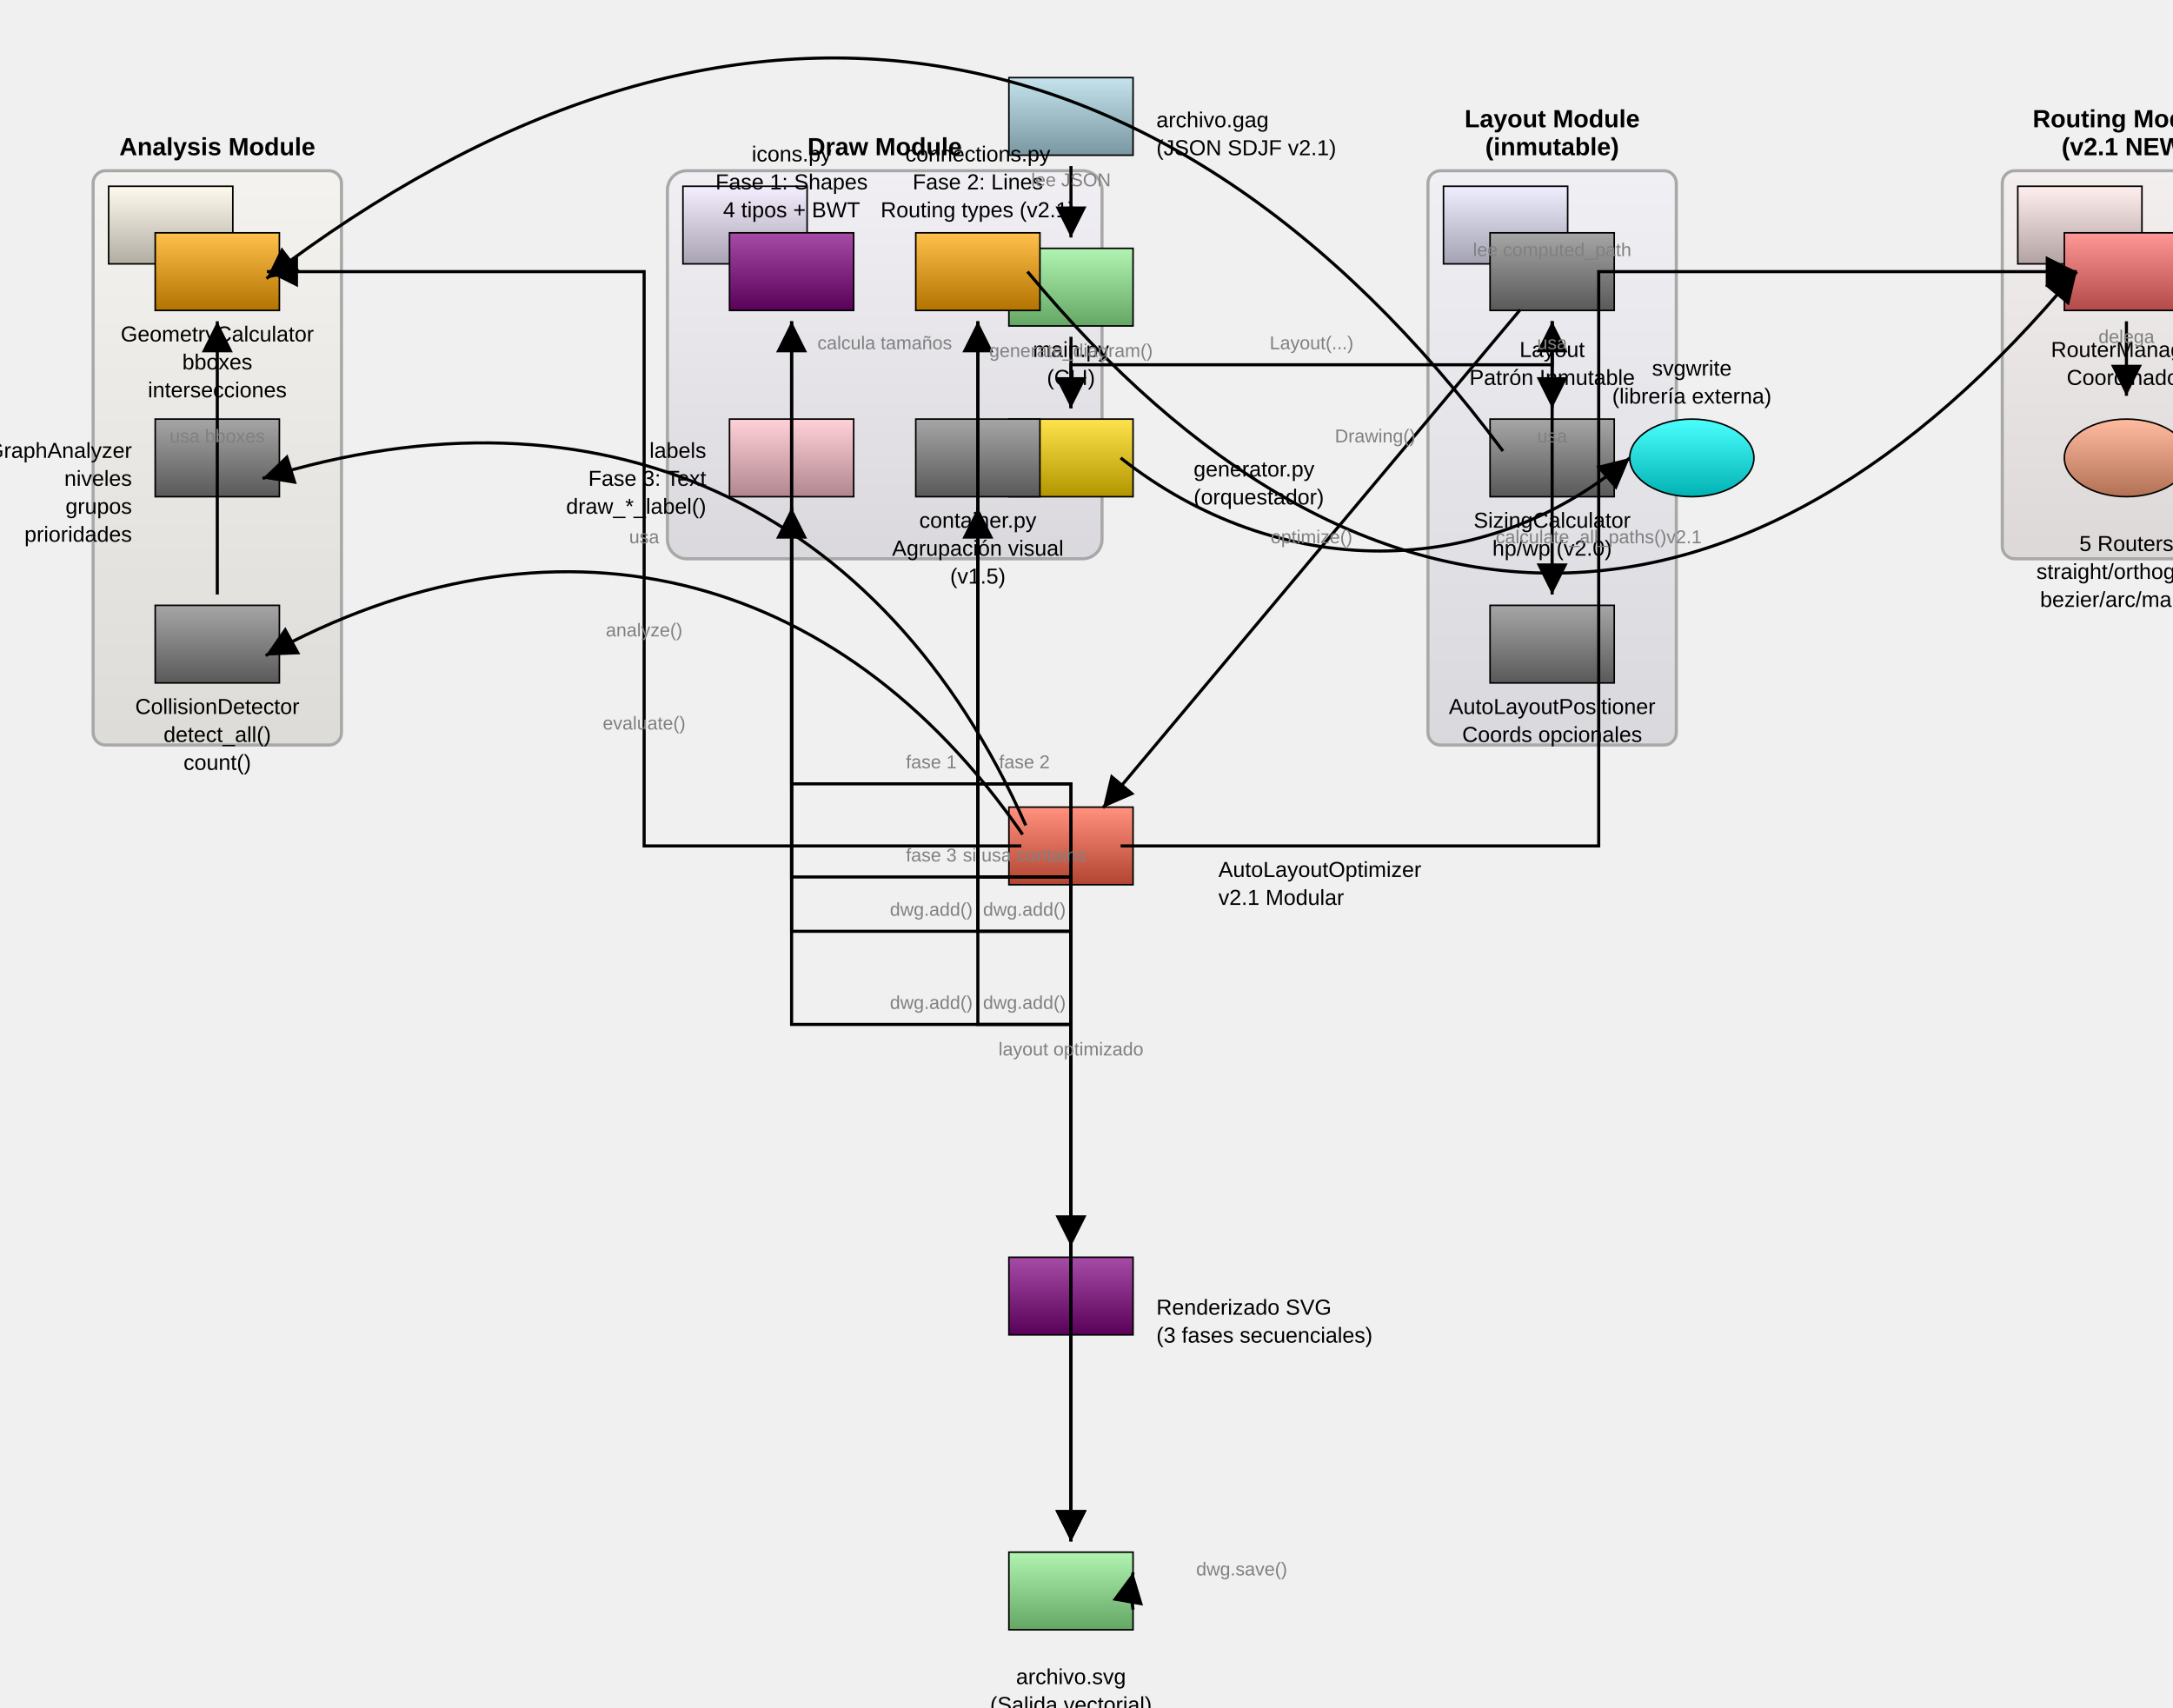
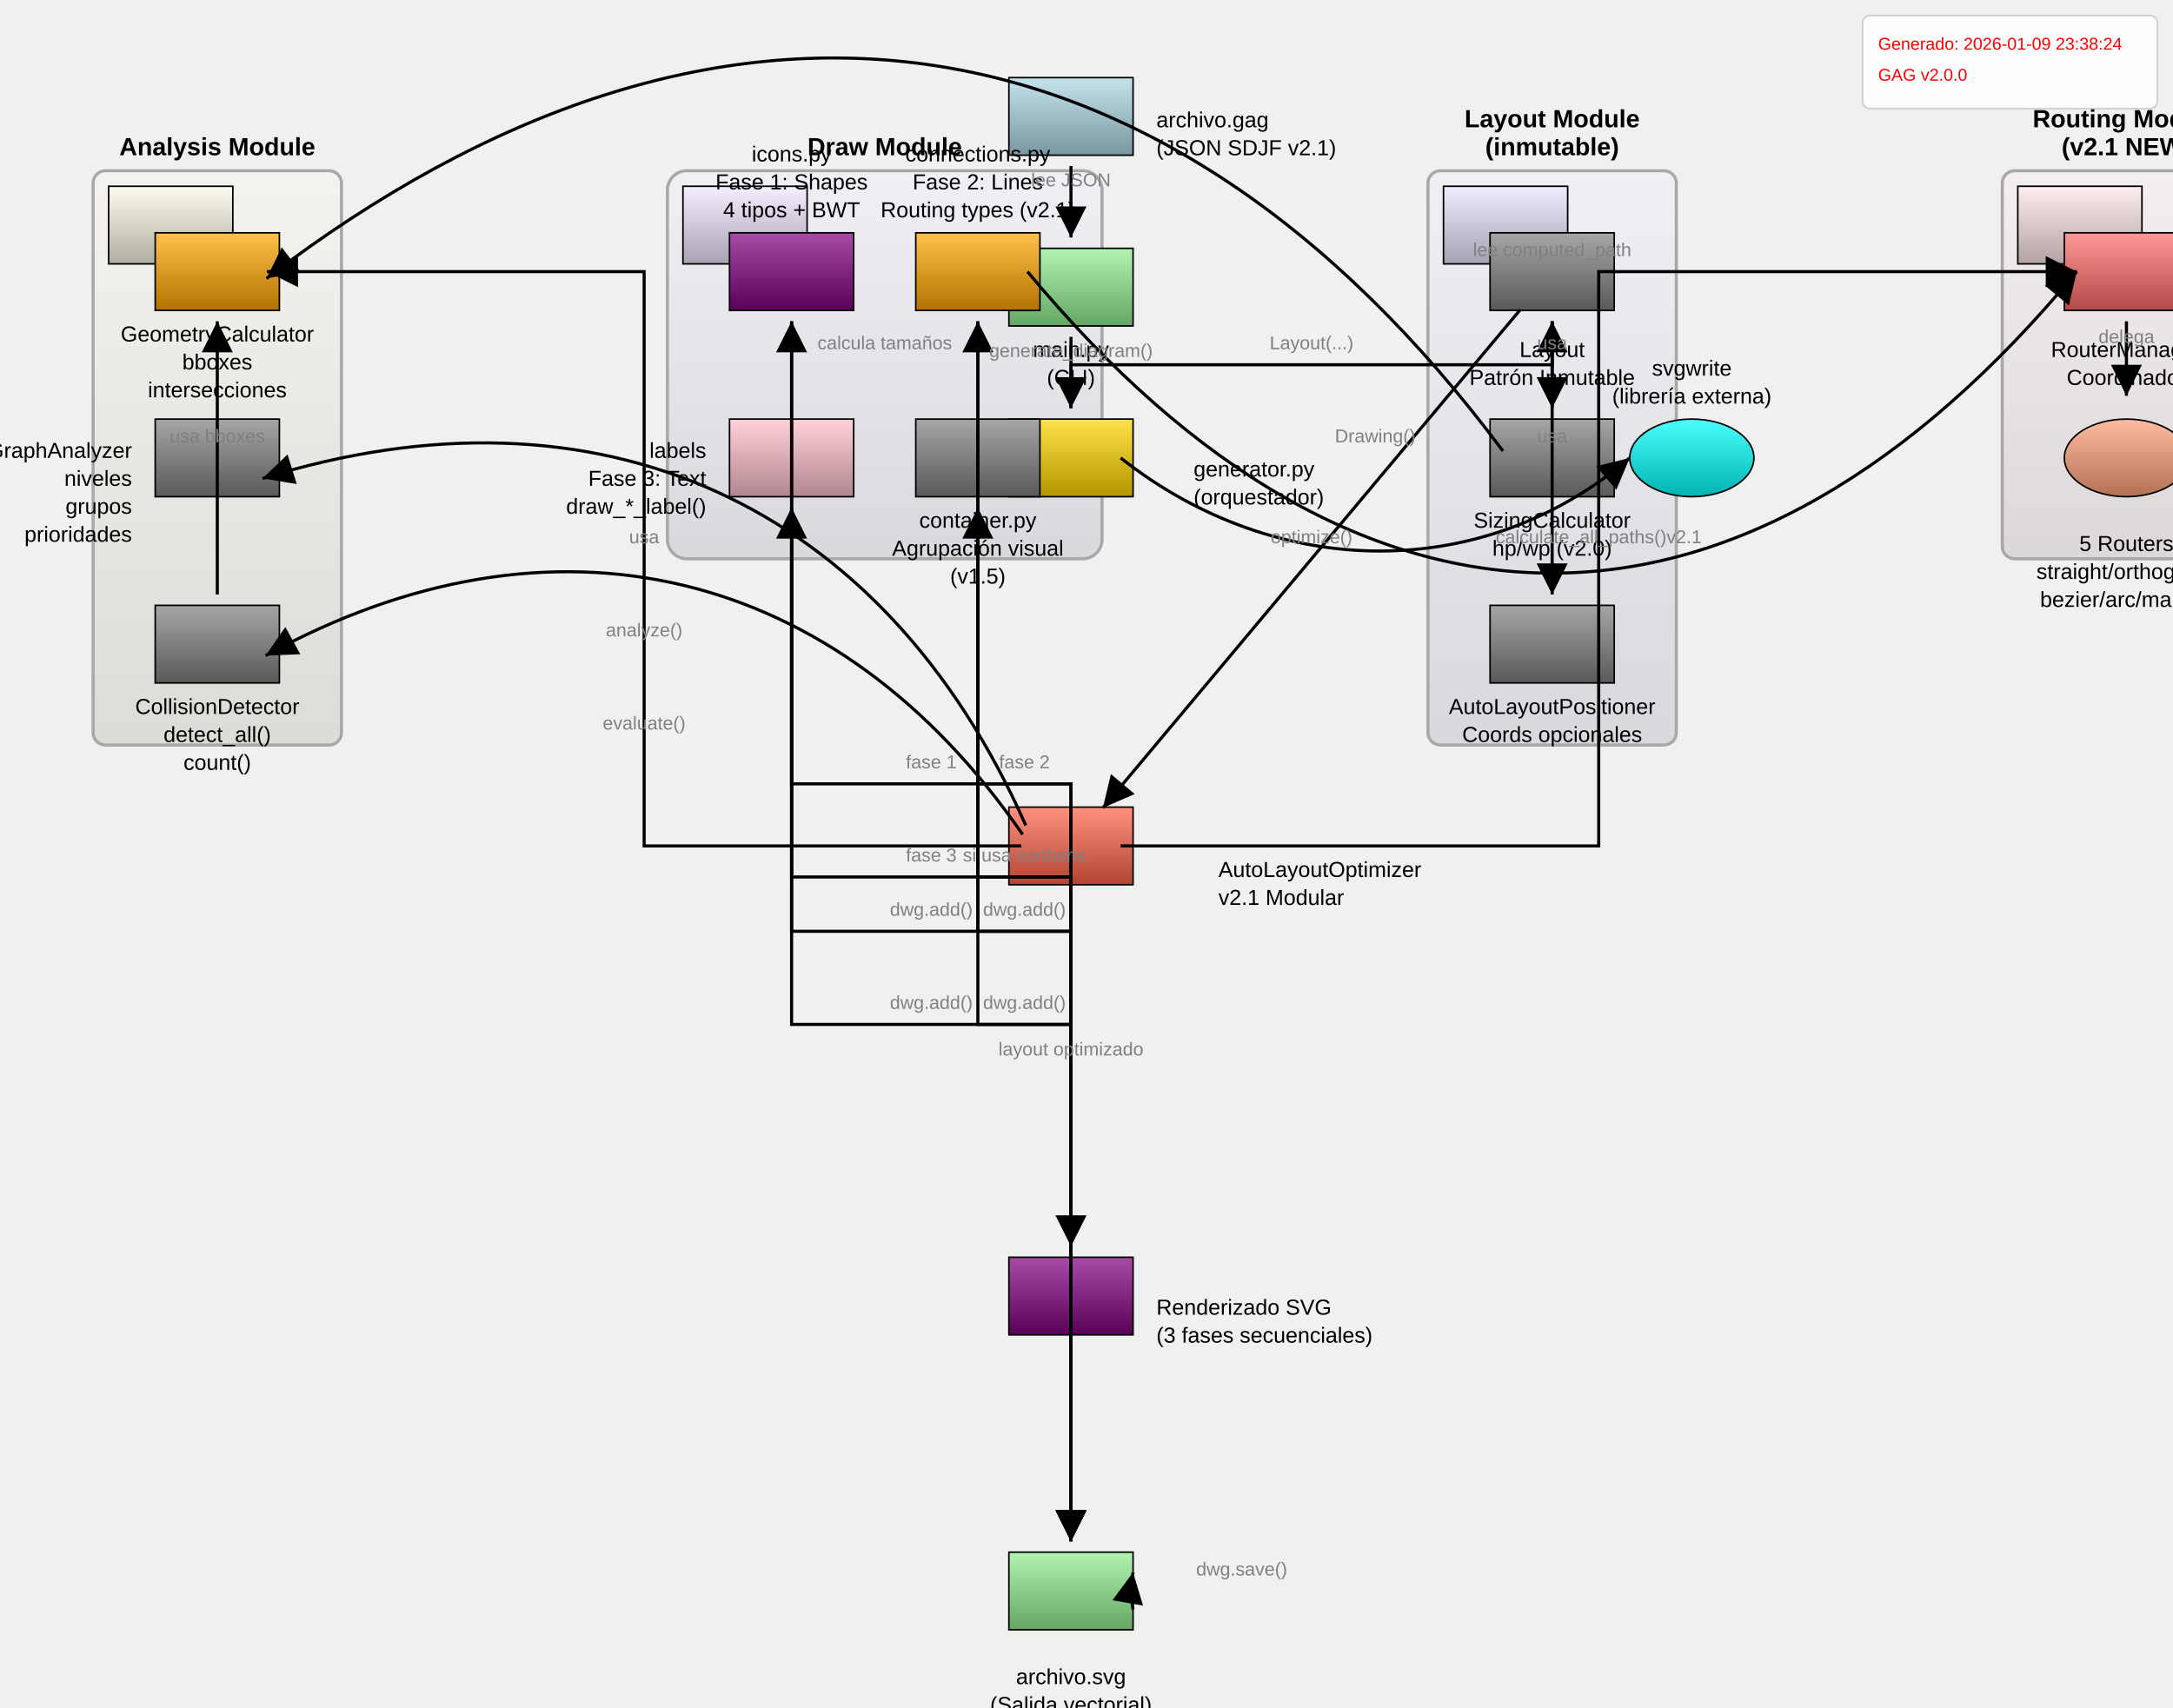
<svg xmlns="http://www.w3.org/2000/svg" baseProfile="full" height="1100" version="1.1" viewBox="0,0,1400,1100" width="1400">
  <defs>
    <marker id="arrow-end" markerHeight="10" markerWidth="10" orient="auto" refX="10" refY="5">
      <path d="M 0 0 L 10 5 L 0 10 z" fill="black" />
    </marker>
    <marker id="arrow-start" markerHeight="10" markerWidth="10" orient="auto" refX="0" refY="5">
      <path d="M 10 0 L 0 5 L 10 10 z" fill="black" />
    </marker>
    <linearGradient id="gradient-layout_container" x1="0%" x2="0%" y1="0%" y2="100%">
      <stop offset="0%" stop-color="#eeeeff" />
      <stop offset="100%" stop-color="#a2a2b2" />
    </linearGradient>
    <linearGradient id="gradient-layout_container_icon" x1="0%" x2="0%" y1="0%" y2="100%">
      <stop offset="0%" stop-color="#eeeeff" />
      <stop offset="100%" stop-color="#a2a2b2" />
    </linearGradient>
    <linearGradient id="gradient-routing_container" x1="0%" x2="0%" y1="0%" y2="100%">
      <stop offset="0%" stop-color="#ffeeee" />
      <stop offset="100%" stop-color="#b2a2a2" />
    </linearGradient>
    <linearGradient id="gradient-routing_container_icon" x1="0%" x2="0%" y1="0%" y2="100%">
      <stop offset="0%" stop-color="#ffeeee" />
      <stop offset="100%" stop-color="#b2a2a2" />
    </linearGradient>
    <linearGradient id="gradient-analysis_container" x1="0%" x2="0%" y1="0%" y2="100%">
      <stop offset="0%" stop-color="#fffaee" />
      <stop offset="100%" stop-color="#b2ada2" />
    </linearGradient>
    <linearGradient id="gradient-analysis_container_icon" x1="0%" x2="0%" y1="0%" y2="100%">
      <stop offset="0%" stop-color="#fffaee" />
      <stop offset="100%" stop-color="#b2ada2" />
    </linearGradient>
    <linearGradient id="gradient-draw_container" x1="0%" x2="0%" y1="0%" y2="100%">
      <stop offset="0%" stop-color="#f4eeff" />
      <stop offset="100%" stop-color="#a8a2b2" />
    </linearGradient>
    <linearGradient id="gradient-draw_container_icon" x1="0%" x2="0%" y1="0%" y2="100%">
      <stop offset="0%" stop-color="#f4eeff" />
      <stop offset="100%" stop-color="#a8a2b2" />
    </linearGradient>
    <linearGradient id="gradient-input" x1="0%" x2="0%" y1="0%" y2="100%">
      <stop offset="0%" stop-color="#c5e3ed" />
      <stop offset="100%" stop-color="#7997a1" />
    </linearGradient>
    <linearGradient id="gradient-main" x1="0%" x2="0%" y1="0%" y2="100%">
      <stop offset="0%" stop-color="#b1f3b1" />
      <stop offset="100%" stop-color="#64a664" />
    </linearGradient>
    <linearGradient id="gradient-generator" x1="0%" x2="0%" y1="0%" y2="100%">
      <stop offset="0%" stop-color="#ffe34c" />
      <stop offset="100%" stop-color="#b29600" />
    </linearGradient>
    <linearGradient id="gradient-svgwrite" x1="0%" x2="0%" y1="0%" y2="100%">
      <stop offset="0%" stop-color="#4cffff" />
      <stop offset="100%" stop-color="#00b2b2" />
    </linearGradient>
    <linearGradient id="gradient-layout" x1="0%" x2="0%" y1="0%" y2="100%">
      <stop offset="0%" stop-color="#a6a6a6" />
      <stop offset="100%" stop-color="#595959" />
    </linearGradient>
    <linearGradient id="gradient-sizing" x1="0%" x2="0%" y1="0%" y2="100%">
      <stop offset="0%" stop-color="#a6a6a6" />
      <stop offset="100%" stop-color="#595959" />
    </linearGradient>
    <linearGradient id="gradient-positioner" x1="0%" x2="0%" y1="0%" y2="100%">
      <stop offset="0%" stop-color="#a6a6a6" />
      <stop offset="100%" stop-color="#595959" />
    </linearGradient>
    <linearGradient id="gradient-optimizer" x1="0%" x2="0%" y1="0%" y2="100%">
      <stop offset="0%" stop-color="#ff917e" />
      <stop offset="100%" stop-color="#b24531" />
    </linearGradient>
    <linearGradient id="gradient-router_mgr" x1="0%" x2="0%" y1="0%" y2="100%">
      <stop offset="0%" stop-color="#ff9797" />
      <stop offset="100%" stop-color="#b24a4a" />
    </linearGradient>
    <linearGradient id="gradient-routers" x1="0%" x2="0%" y1="0%" y2="100%">
      <stop offset="0%" stop-color="#ffbca1" />
      <stop offset="100%" stop-color="#b27055" />
    </linearGradient>
    <linearGradient id="gradient-geometry" x1="0%" x2="0%" y1="0%" y2="100%">
      <stop offset="0%" stop-color="#ffc04c" />
      <stop offset="100%" stop-color="#b27300" />
    </linearGradient>
    <linearGradient id="gradient-graph" x1="0%" x2="0%" y1="0%" y2="100%">
      <stop offset="0%" stop-color="#a6a6a6" />
      <stop offset="100%" stop-color="#595959" />
    </linearGradient>
    <linearGradient id="gradient-collision" x1="0%" x2="0%" y1="0%" y2="100%">
      <stop offset="0%" stop-color="#a6a6a6" />
      <stop offset="100%" stop-color="#595959" />
    </linearGradient>
    <linearGradient id="gradient-render" x1="0%" x2="0%" y1="0%" y2="100%">
      <stop offset="0%" stop-color="#a64ca6" />
      <stop offset="100%" stop-color="#590059" />
    </linearGradient>
    <linearGradient id="gradient-icons" x1="0%" x2="0%" y1="0%" y2="100%">
      <stop offset="0%" stop-color="#a64ca6" />
      <stop offset="100%" stop-color="#590059" />
    </linearGradient>
    <linearGradient id="gradient-connections" x1="0%" x2="0%" y1="0%" y2="100%">
      <stop offset="0%" stop-color="#ffc04c" />
      <stop offset="100%" stop-color="#b27300" />
    </linearGradient>
    <linearGradient id="gradient-labels" x1="0%" x2="0%" y1="0%" y2="100%">
      <stop offset="0%" stop-color="#ffd2da" />
      <stop offset="100%" stop-color="#b2868e" />
    </linearGradient>
    <linearGradient id="gradient-containers" x1="0%" x2="0%" y1="0%" y2="100%">
      <stop offset="0%" stop-color="#a6a6a6" />
      <stop offset="100%" stop-color="#595959" />
    </linearGradient>
    <linearGradient id="gradient-output" x1="0%" x2="0%" y1="0%" y2="100%">
      <stop offset="0%" stop-color="#b1f3b1" />
      <stop offset="100%" stop-color="#64a664" />
    </linearGradient>
  </defs>
+   <rect fill="white" fill-opacity="0.85" height="60" rx="5" ry="5" stroke="#CCCCCC" stroke-width="1" width="190" x="1200" y="10" />
+   <text fill="#FF0000" font-family="Arial, monospace" font-size="11px" x="1210" y="32">Generado: 2026-01-09 23:38:24</text>
+   <text fill="#FF0000" font-family="Arial, monospace" font-size="11px" x="1210" y="52">GAG v2.0.0</text>
  <rect fill="url(#gradient-layout_container)" height="370" opacity="0.3" rx="8.0" ry="8.0" stroke="black" stroke-width="2" width="160" x="920" y="110" />
  <rect fill="url(#gradient-layout_container_icon)" height="50" stroke="black" width="80" x="930" y="120" />
  <text fill="black" font-family="Arial, sans-serif" font-size="16px" font-weight="bold" text-anchor="middle" x="1000.0" y="82">Layout Module</text>
  <text fill="black" font-family="Arial, sans-serif" font-size="16px" font-weight="bold" text-anchor="middle" x="1000.0" y="100">(inmutable)</text>
  <rect fill="url(#gradient-routing_container)" height="250" opacity="0.3" rx="8.0" ry="8.0" stroke="black" stroke-width="2" width="160" x="1290" y="110" />
  <rect fill="url(#gradient-routing_container_icon)" height="50" stroke="black" width="80" x="1300" y="120" />
  <text fill="black" font-family="Arial, sans-serif" font-size="16px" font-weight="bold" text-anchor="middle" x="1370.0" y="82">Routing Module</text>
  <text fill="black" font-family="Arial, sans-serif" font-size="16px" font-weight="bold" text-anchor="middle" x="1370.0" y="100">(v2.1 NEW)</text>
  <rect fill="url(#gradient-analysis_container)" height="370" opacity="0.3" rx="8.0" ry="8.0" stroke="black" stroke-width="2" width="160" x="60" y="110" />
  <rect fill="url(#gradient-analysis_container_icon)" height="50" stroke="black" width="80" x="70" y="120" />
  <text fill="black" font-family="Arial, sans-serif" font-size="16px" font-weight="bold" text-anchor="middle" x="140.0" y="100">Analysis Module</text>
  <rect fill="url(#gradient-draw_container)" height="250" opacity="0.3" rx="12.5" ry="12.5" stroke="black" stroke-width="2" width="280" x="430" y="110" />
  <rect fill="url(#gradient-draw_container_icon)" height="50" stroke="black" width="80" x="440" y="120" />
  <text fill="black" font-family="Arial, sans-serif" font-size="16px" font-weight="bold" text-anchor="middle" x="570.0" y="100">Draw Module</text>
  <rect fill="url(#gradient-input)" height="50" stroke="black" width="80" x="650" y="50" />
  <rect fill="url(#gradient-main)" height="50" stroke="black" width="80" x="650" y="160" />
  <rect fill="url(#gradient-generator)" height="50" stroke="black" width="80" x="650" y="270" />
  <ellipse cx="1090.0" cy="295.0" fill="url(#gradient-svgwrite)" rx="40.0" ry="25.0" stroke="black" />
  <rect fill="url(#gradient-layout)" height="50" stroke="black" width="80" x="960" y="150" />
  <rect fill="url(#gradient-sizing)" height="50" stroke="black" width="80" x="960" y="270" />
  <rect fill="url(#gradient-positioner)" height="50" stroke="black" width="80" x="960" y="390" />
  <rect fill="url(#gradient-optimizer)" height="50" stroke="black" width="80" x="650" y="520" />
  <rect fill="url(#gradient-router_mgr)" height="50" stroke="black" width="80" x="1330" y="150" />
  <ellipse cx="1370.0" cy="295.0" fill="url(#gradient-routers)" rx="40.0" ry="25.0" stroke="black" />
  <rect fill="url(#gradient-geometry)" height="50" stroke="black" width="80" x="100" y="150" />
  <rect fill="url(#gradient-graph)" height="50" stroke="black" width="80" x="100" y="270" />
  <rect fill="url(#gradient-collision)" height="50" stroke="black" width="80" x="100" y="390" />
  <rect fill="url(#gradient-render)" height="50" stroke="black" width="80" x="650" y="810" />
  <rect fill="url(#gradient-icons)" height="50" stroke="black" width="80" x="470" y="150" />
  <rect fill="url(#gradient-connections)" height="50" stroke="black" width="80" x="590" y="150" />
  <rect fill="url(#gradient-labels)" height="50" stroke="black" width="80" x="470" y="270" />
  <rect fill="url(#gradient-containers)" height="50" stroke="black" width="80" x="590" y="270" />
  <rect fill="url(#gradient-output)" height="50" stroke="black" width="80" x="650" y="1000" />
  <line marker-end="url(#arrow-end)" stroke="black" stroke-width="2" x1="690.0" x2="690.0" y1="107.0" y2="153.0" />
  <line marker-end="url(#arrow-end)" stroke="black" stroke-width="2" x1="690.0" x2="690.0" y1="217.0" y2="263.0" />
  <path d="M 722.0,295.0 C 823.333,375.0 956.667,375.0 1050.0,295.0" fill="none" marker-end="url(#arrow-end)" stroke="black" stroke-width="2" />
  <polyline fill="none" marker-end="url(#arrow-end)" points="690.0,263.0 690.0,235.0 1000.0,235.0 1000.0,207.0" stroke="black" stroke-width="2" />
  <polyline fill="none" marker-end="url(#arrow-end)" points="1000.0,207.0 1000.0,263.0" stroke="black" stroke-width="2" />
  <polyline fill="none" marker-end="url(#arrow-end)" points="1000.0,207.0 1000.0,383.0" stroke="black" stroke-width="2" />
  <line marker-end="url(#arrow-end)" stroke="black" stroke-width="2" x1="979.449" x2="710.551" y1="199.529" y2="520.471" />
  <polyline fill="none" marker-end="url(#arrow-end)" points="722.0,545.0 1030.0,545.0 1030.0,175.0 1338.0,175.0" stroke="black" stroke-width="2" />
  <polyline fill="none" marker-end="url(#arrow-end)" points="1370.0,207.0 1370.0,255.0" stroke="black" stroke-width="2" />
  <polyline fill="none" marker-end="url(#arrow-end)" points="658.0,545.0 415.0,545.0 415.0,175.0 172.0,175.0" stroke="black" stroke-width="2" />
  <path d="M 660.868,531.758 C 569.167,324.167 385.833,240.833 169.132,308.242" fill="none" marker-end="url(#arrow-end)" stroke="black" stroke-width="2" />
  <path d="M 658.858,537.639 C 539.167,364.167 355.833,320.833 171.142,422.361" fill="none" marker-end="url(#arrow-end)" stroke="black" stroke-width="2" />
  <polyline fill="none" marker-end="url(#arrow-end)" points="140.0,383.0 140.0,207.0" stroke="black" stroke-width="2" />
  <path d="M 968.307,290.578 C 749.333,-3.0 462.667,-43.0 171.693,179.422" fill="none" marker-end="url(#arrow-end)" stroke="black" stroke-width="2" />
  <line marker-end="url(#arrow-end)" stroke="black" stroke-width="2" x1="690.0" x2="690.0" y1="577.0" y2="803.0" />
  <polyline fill="none" marker-end="url(#arrow-end)" points="690.0,803.0 690.0,505.0 510.0,505.0 510.0,207.0" stroke="black" stroke-width="2" />
  <polyline fill="none" marker-end="url(#arrow-end)" points="690.0,803.0 690.0,505.0 630.0,505.0 630.0,207.0" stroke="black" stroke-width="2" />
  <polyline fill="none" marker-end="url(#arrow-end)" points="690.0,803.0 690.0,565.0 510.0,565.0 510.0,327.0" stroke="black" stroke-width="2" />
  <polyline fill="none" marker-end="url(#arrow-end)" points="690.0,803.0 690.0,565.0 630.0,565.0 630.0,327.0" stroke="black" stroke-width="2" />
  <path d="M 662.0,175.0 C 876.667,434.0 1123.333,434.0 1338.0,175.0" fill="none" marker-end="url(#arrow-end)" stroke="black" stroke-width="2" />
  <polyline fill="none" marker-end="url(#arrow-end)" points="510.0,207.0 510.0,600.0 690.0,600.0 690.0,993.0" stroke="black" stroke-width="2" />
  <polyline fill="none" marker-end="url(#arrow-end)" points="630.0,207.0 630.0,600.0 690.0,600.0 690.0,993.0" stroke="black" stroke-width="2" />
  <polyline fill="none" marker-end="url(#arrow-end)" points="510.0,327.0 510.0,660.0 690.0,660.0 690.0,993.0" stroke="black" stroke-width="2" />
  <polyline fill="none" marker-end="url(#arrow-end)" points="630.0,327.0 630.0,660.0 690.0,660.0 690.0,993.0" stroke="black" stroke-width="2" />
  <path d="M 730.0,1037.0 A 70,70 0 0,1 730.0,1013.0" fill="none" marker-end="url(#arrow-end)" stroke="black" stroke-width="2" />
  <text fill="black" font-family="Arial, sans-serif" font-size="14px" text-anchor="start" x="745.0" y="82.0">archivo.gag</text>
  <text fill="black" font-family="Arial, sans-serif" font-size="14px" text-anchor="start" x="745.0" y="100.0">(JSON SDJF v2.1)</text>
  <text fill="black" font-family="Arial, sans-serif" font-size="14px" text-anchor="middle" x="690.0" y="230.0">main.py</text>
  <text fill="black" font-family="Arial, sans-serif" font-size="14px" text-anchor="middle" x="690.0" y="248.0">(CLI)</text>
  <text fill="black" font-family="Arial, sans-serif" font-size="14px" text-anchor="start" x="769.0" y="307.0">generator.py</text>
  <text fill="black" font-family="Arial, sans-serif" font-size="14px" text-anchor="start" x="769.0" y="325.0">(orquestador)</text>
  <text fill="black" font-family="Arial, sans-serif" font-size="14px" text-anchor="middle" x="1090.0" y="242">svgwrite</text>
  <text fill="black" font-family="Arial, sans-serif" font-size="14px" text-anchor="middle" x="1090.0" y="260">(librería externa)</text>
  <text fill="black" font-family="Arial, sans-serif" font-size="14px" text-anchor="middle" x="1000.0" y="230.0">Layout</text>
  <text fill="black" font-family="Arial, sans-serif" font-size="14px" text-anchor="middle" x="1000.0" y="248.0">Patrón Inmutable</text>
  <text fill="black" font-family="Arial, sans-serif" font-size="14px" text-anchor="middle" x="1000.0" y="340.0">SizingCalculator</text>
  <text fill="black" font-family="Arial, sans-serif" font-size="14px" text-anchor="middle" x="1000.0" y="358.0">hp/wp (v2.0)</text>
  <text fill="black" font-family="Arial, sans-serif" font-size="14px" text-anchor="middle" x="1000.0" y="460.0">AutoLayoutPositioner</text>
  <text fill="black" font-family="Arial, sans-serif" font-size="14px" text-anchor="middle" x="1000.0" y="478.0">Coords opcionales</text>
  <text fill="black" font-family="Arial, sans-serif" font-size="14px" text-anchor="start" x="785.0" y="565.0">AutoLayoutOptimizer</text>
  <text fill="black" font-family="Arial, sans-serif" font-size="14px" text-anchor="start" x="785.0" y="583.0">v2.1 Modular</text>
  <text fill="black" font-family="Arial, sans-serif" font-size="14px" text-anchor="middle" x="1370.0" y="230.0">RouterManager</text>
  <text fill="black" font-family="Arial, sans-serif" font-size="14px" text-anchor="middle" x="1370.0" y="248.0">Coordinador</text>
  <text fill="black" font-family="Arial, sans-serif" font-size="14px" text-anchor="middle" x="1370.0" y="355.0">5 Routers</text>
  <text fill="black" font-family="Arial, sans-serif" font-size="14px" text-anchor="middle" x="1370.0" y="373.0">straight/orthogonal</text>
  <text fill="black" font-family="Arial, sans-serif" font-size="14px" text-anchor="middle" x="1370.0" y="391.0">bezier/arc/manual</text>
  <text fill="black" font-family="Arial, sans-serif" font-size="14px" text-anchor="middle" x="140.0" y="220.0">GeometryCalculator</text>
  <text fill="black" font-family="Arial, sans-serif" font-size="14px" text-anchor="middle" x="140.0" y="238.0">bboxes</text>
  <text fill="black" font-family="Arial, sans-serif" font-size="14px" text-anchor="middle" x="140.0" y="256.0">intersecciones</text>
  <text fill="black" font-family="Arial, sans-serif" font-size="14px" text-anchor="end" x="85" y="295.0">GraphAnalyzer</text>
  <text fill="black" font-family="Arial, sans-serif" font-size="14px" text-anchor="end" x="85" y="313.0">niveles</text>
  <text fill="black" font-family="Arial, sans-serif" font-size="14px" text-anchor="end" x="85" y="331.0">grupos</text>
  <text fill="black" font-family="Arial, sans-serif" font-size="14px" text-anchor="end" x="85" y="349.0">prioridades</text>
  <text fill="black" font-family="Arial, sans-serif" font-size="14px" text-anchor="middle" x="140.0" y="460.0">CollisionDetector</text>
  <text fill="black" font-family="Arial, sans-serif" font-size="14px" text-anchor="middle" x="140.0" y="478.0">detect_all()</text>
  <text fill="black" font-family="Arial, sans-serif" font-size="14px" text-anchor="middle" x="140.0" y="496.0">count()</text>
  <text fill="black" font-family="Arial, sans-serif" font-size="14px" text-anchor="start" x="745.0" y="847.0">Renderizado SVG</text>
  <text fill="black" font-family="Arial, sans-serif" font-size="14px" text-anchor="start" x="745.0" y="865.0">(3 fases secuenciales)</text>
  <text fill="black" font-family="Arial, sans-serif" font-size="14px" text-anchor="middle" x="510.0" y="104">icons.py</text>
  <text fill="black" font-family="Arial, sans-serif" font-size="14px" text-anchor="middle" x="510.0" y="122">Fase 1: Shapes</text>
  <text fill="black" font-family="Arial, sans-serif" font-size="14px" text-anchor="middle" x="510.0" y="140">4 tipos + BWT</text>
  <text fill="black" font-family="Arial, sans-serif" font-size="14px" text-anchor="middle" x="630.0" y="104">connections.py</text>
  <text fill="black" font-family="Arial, sans-serif" font-size="14px" text-anchor="middle" x="630.0" y="122">Fase 2: Lines</text>
  <text fill="black" font-family="Arial, sans-serif" font-size="14px" text-anchor="middle" x="630.0" y="140">Routing types (v2.1)</text>
  <text fill="black" font-family="Arial, sans-serif" font-size="14px" text-anchor="end" x="455" y="295.0">labels</text>
  <text fill="black" font-family="Arial, sans-serif" font-size="14px" text-anchor="end" x="455" y="313.0">Fase 3: Text</text>
  <text fill="black" font-family="Arial, sans-serif" font-size="14px" text-anchor="end" x="455" y="331.0">draw_*_label()</text>
  <text fill="black" font-family="Arial, sans-serif" font-size="14px" text-anchor="middle" x="630.0" y="340.0">container.py</text>
  <text fill="black" font-family="Arial, sans-serif" font-size="14px" text-anchor="middle" x="630.0" y="358.0">Agrupación visual</text>
  <text fill="black" font-family="Arial, sans-serif" font-size="14px" text-anchor="middle" x="630.0" y="376.0">(v1.5)</text>
  <text fill="black" font-family="Arial, sans-serif" font-size="14px" text-anchor="middle" x="690.0" y="1085.0">archivo.svg</text>
  <text fill="black" font-family="Arial, sans-serif" font-size="14px" text-anchor="middle" x="690.0" y="1103.0">(Salida vectorial)</text>
  <text fill="gray" font-family="Arial, sans-serif" font-size="12px" text-anchor="middle" x="690.0" y="120.0">lee JSON</text>
  <text fill="gray" font-family="Arial, sans-serif" font-size="12px" text-anchor="middle" x="690.0" y="230.0">generate_diagram()</text>
  <text fill="gray" font-family="Arial, sans-serif" font-size="12px" text-anchor="middle" x="886.0" y="285.0">Drawing()</text>
  <text fill="gray" font-family="Arial, sans-serif" font-size="12px" text-anchor="middle" x="845.0" y="225.0">Layout(...)</text>
  <text fill="gray" font-family="Arial, sans-serif" font-size="12px" text-anchor="middle" x="1000.0" y="225.0">usa</text>
  <text fill="gray" font-family="Arial, sans-serif" font-size="12px" text-anchor="middle" x="1000.0" y="285.0">usa</text>
  <text fill="gray" font-family="Arial, sans-serif" font-size="12px" text-anchor="middle" x="845.0" y="350.0">optimize()</text>
  <text fill="gray" font-family="Arial, sans-serif" font-size="12px" text-anchor="middle" x="1030.0" y="350.0">calculate_all_paths()
v2.1</text>
  <text fill="gray" font-family="Arial, sans-serif" font-size="12px" text-anchor="middle" x="1370.0" y="221.0">delega</text>
  <text fill="gray" font-family="Arial, sans-serif" font-size="12px" text-anchor="middle" x="415.0" y="350.0">usa</text>
  <text fill="gray" font-family="Arial, sans-serif" font-size="12px" text-anchor="middle" x="415.0" y="410.0">analyze()</text>
  <text fill="gray" font-family="Arial, sans-serif" font-size="12px" text-anchor="middle" x="415.0" y="470.0">evaluate()</text>
  <text fill="gray" font-family="Arial, sans-serif" font-size="12px" text-anchor="middle" x="140.0" y="285.0">usa bboxes</text>
  <text fill="gray" font-family="Arial, sans-serif" font-size="12px" text-anchor="middle" x="570.0" y="225.0">calcula tamaños</text>
  <text fill="gray" font-family="Arial, sans-serif" font-size="12px" text-anchor="middle" x="690.0" y="680.0">layout optimizado</text>
  <text fill="gray" font-family="Arial, sans-serif" font-size="12px" text-anchor="middle" x="600.0" y="495.0">fase 1</text>
  <text fill="gray" font-family="Arial, sans-serif" font-size="12px" text-anchor="middle" x="660.0" y="495.0">fase 2</text>
  <text fill="gray" font-family="Arial, sans-serif" font-size="12px" text-anchor="middle" x="600.0" y="555.0">fase 3</text>
  <text fill="gray" font-family="Arial, sans-serif" font-size="12px" text-anchor="middle" x="660.0" y="555.0">si usa contains</text>
  <text fill="gray" font-family="Arial, sans-serif" font-size="12px" text-anchor="middle" x="1000.0" y="165.0">lee computed_path</text>
  <text fill="gray" font-family="Arial, sans-serif" font-size="12px" text-anchor="middle" x="600.0" y="590.0">dwg.add()</text>
  <text fill="gray" font-family="Arial, sans-serif" font-size="12px" text-anchor="middle" x="660.0" y="590.0">dwg.add()</text>
  <text fill="gray" font-family="Arial, sans-serif" font-size="12px" text-anchor="middle" x="600.0" y="650.0">dwg.add()</text>
  <text fill="gray" font-family="Arial, sans-serif" font-size="12px" text-anchor="middle" x="660.0" y="650.0">dwg.add()</text>
  <text fill="gray" font-family="Arial, sans-serif" font-size="12px" text-anchor="middle" x="800.0" y="1015.0">dwg.save()</text>
</svg>
